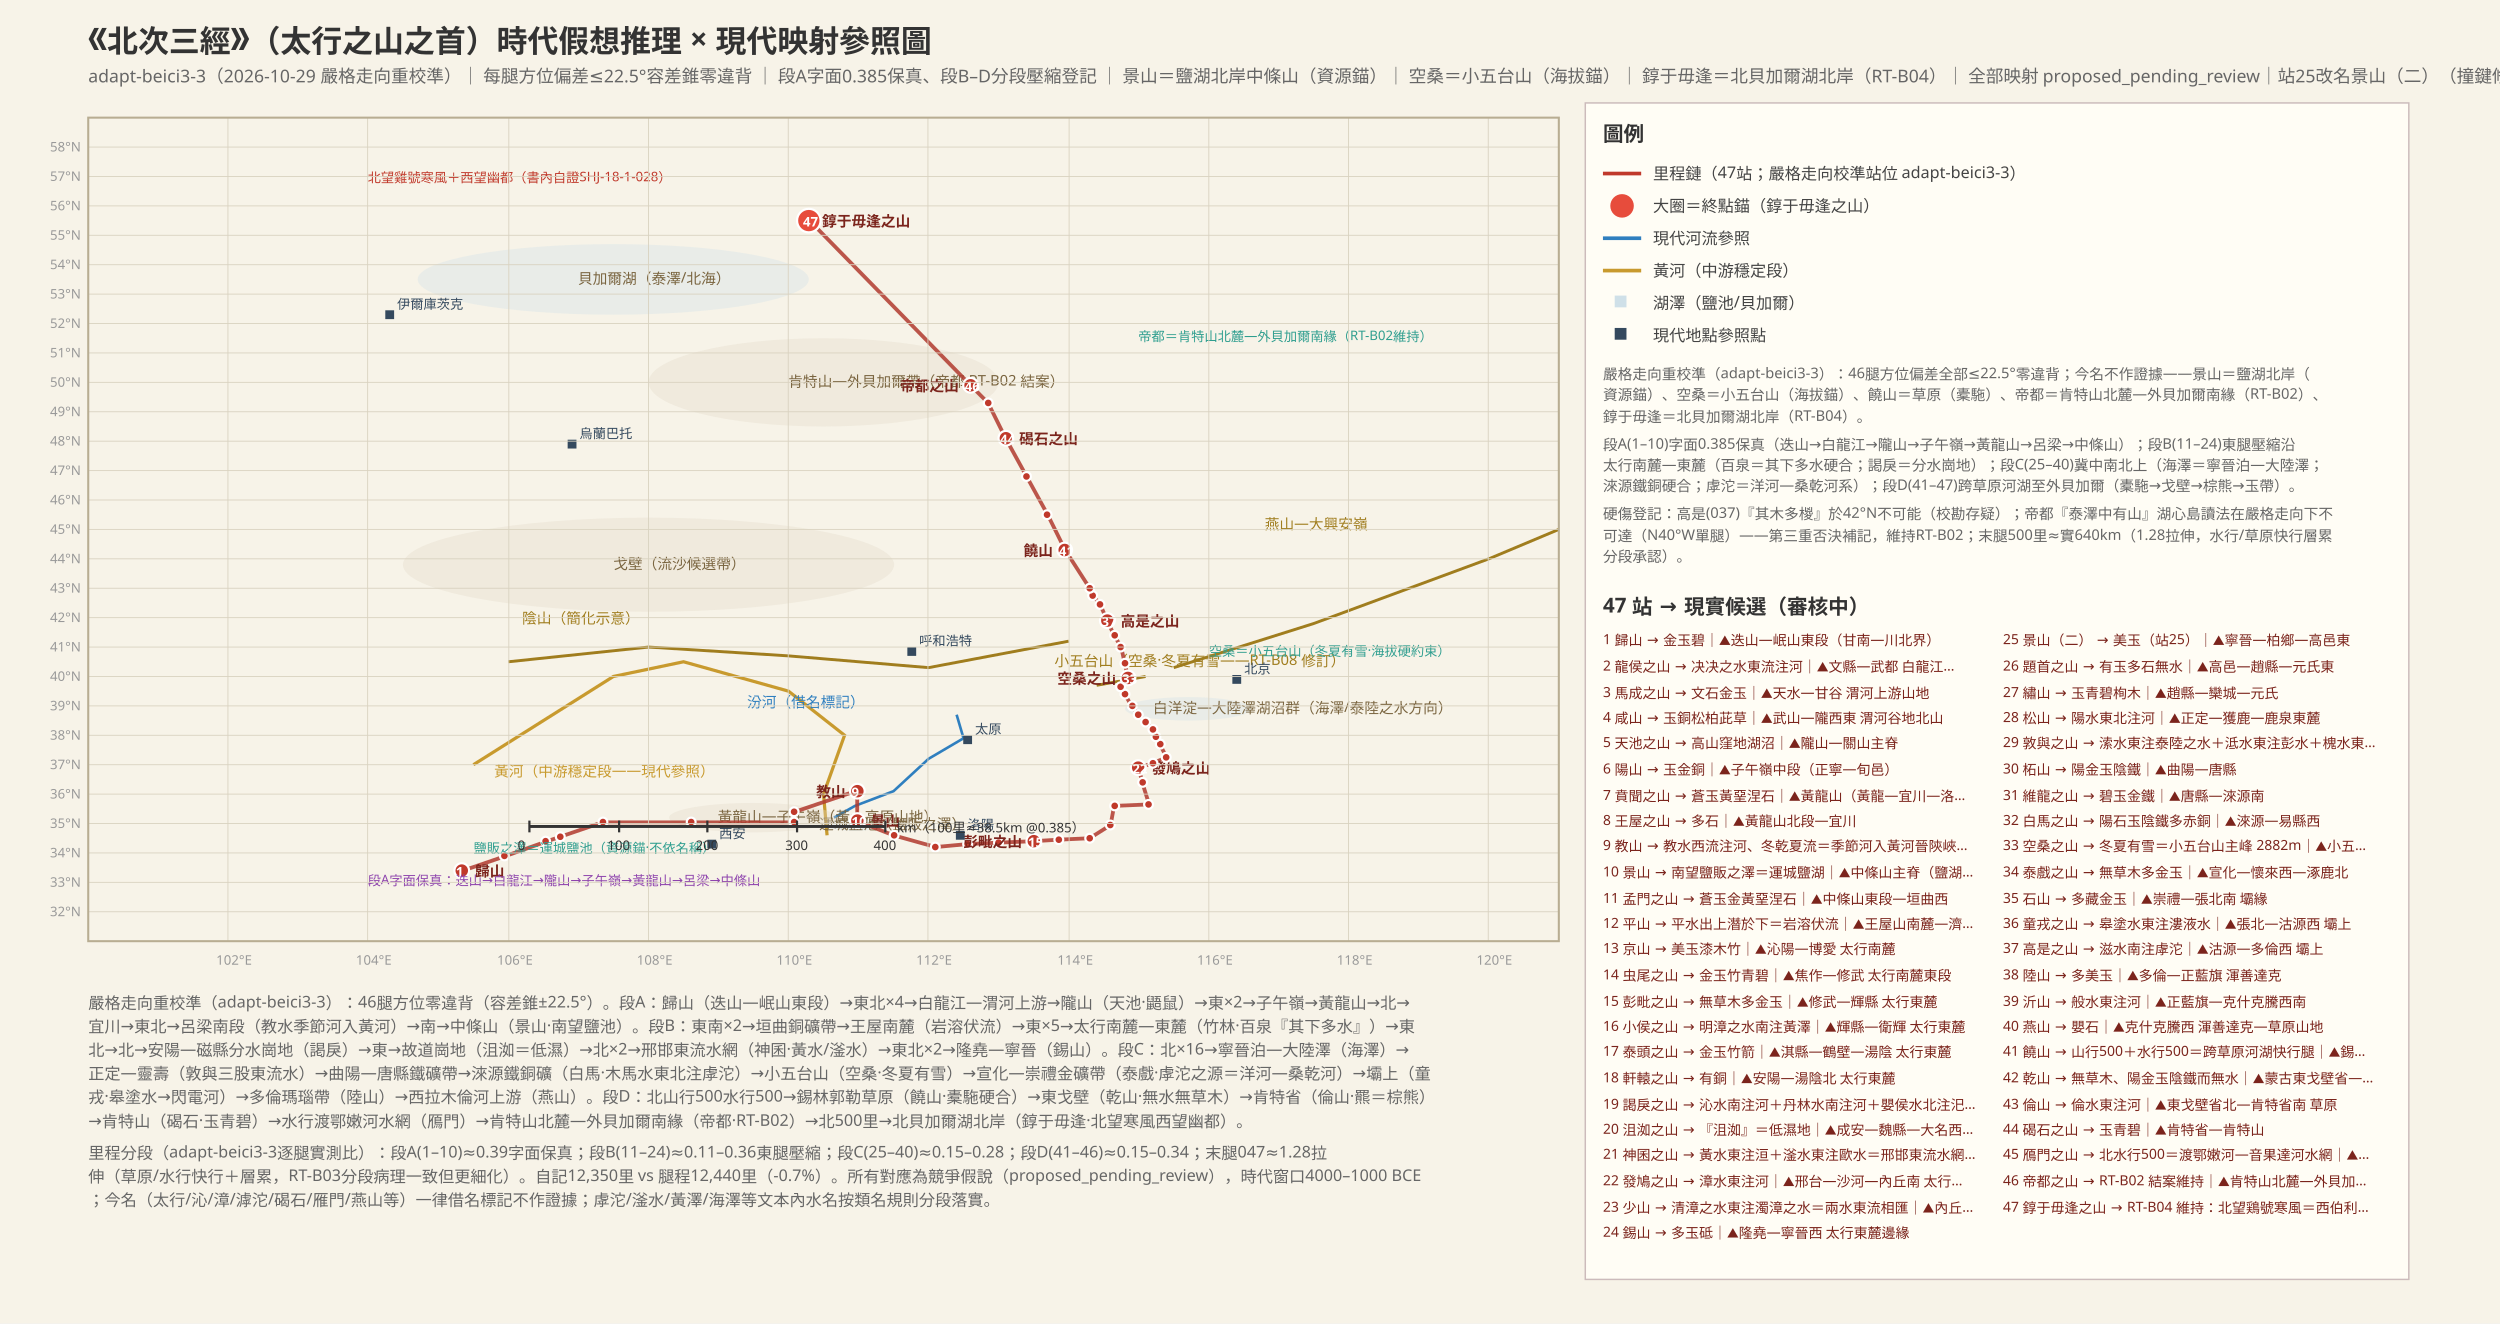
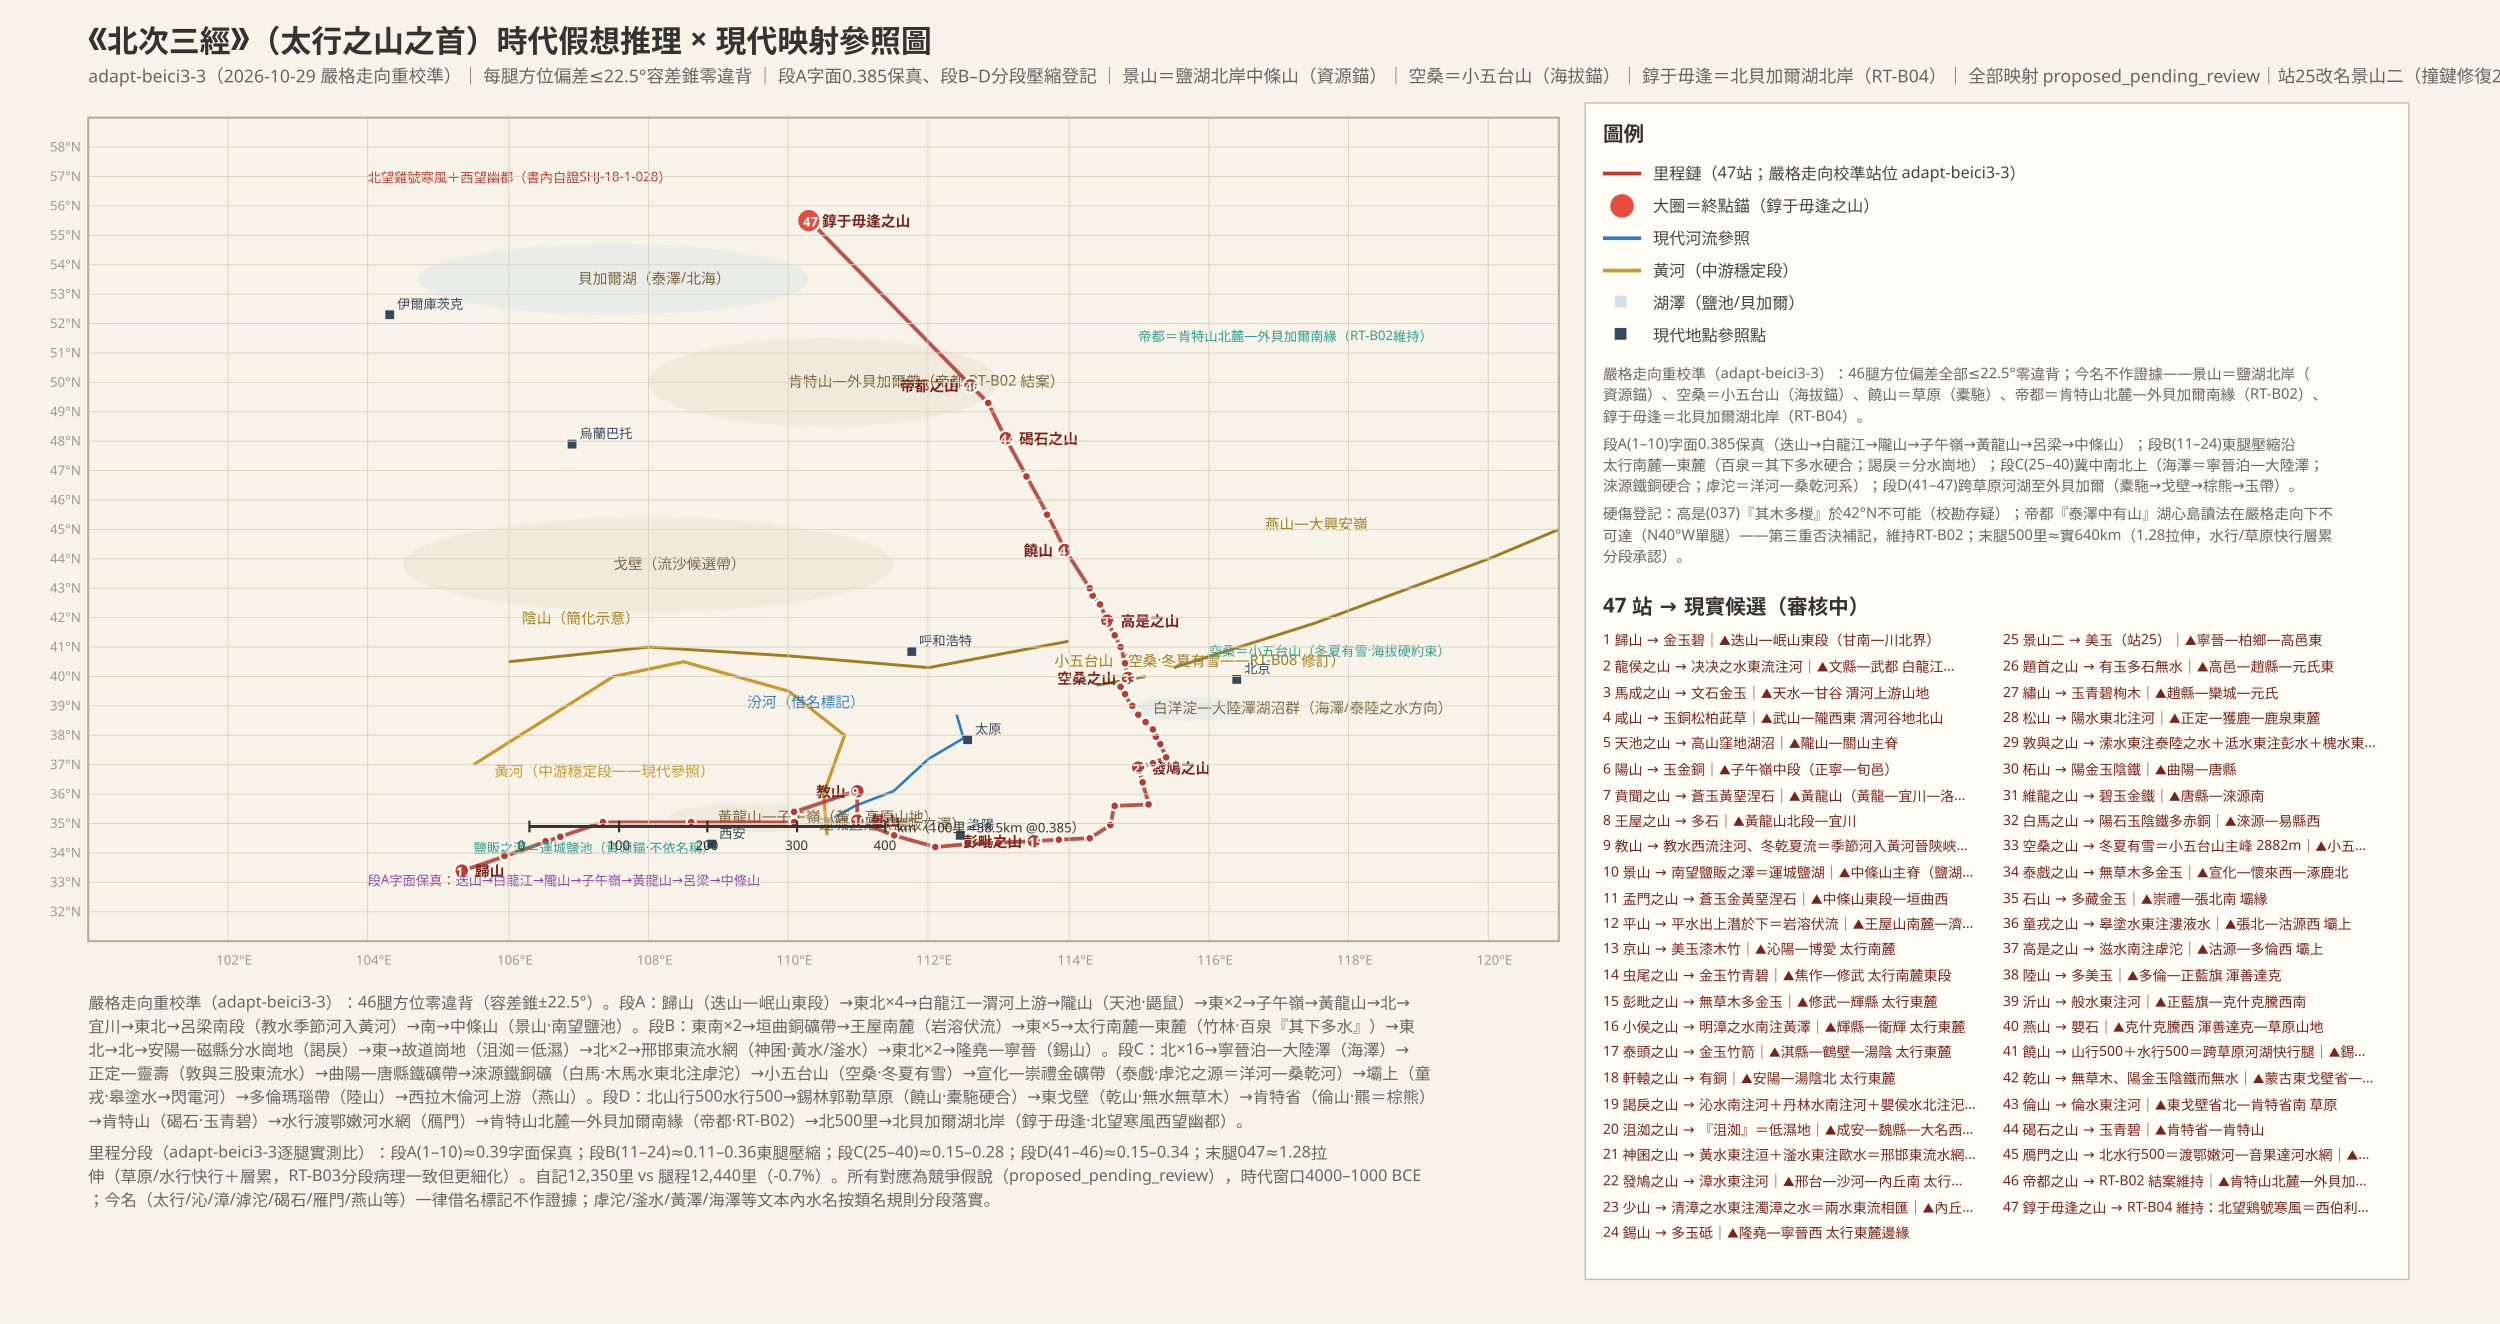
<svg xmlns="http://www.w3.org/2000/svg" width="1700" height="900" font-family="PingFang SC, Hiragino Sans GB, Microsoft YaHei, sans-serif">
  <rect width="1700" height="900" fill="#f7f3e8" />
  <defs>
    <marker id="arr" markerWidth="8" markerHeight="8" refX="7" refY="3" orient="auto">
      <path d="M0,0 L7,3 L0,6 Z" fill="#555" />
    </marker>
    <pattern id="sand" width="8" height="8" patternUnits="userSpaceOnUse">
      <rect width="8" height="8" fill="#efe3c0" />
      <circle cx="2" cy="2" r="0.8" fill="#d6b96a" />
      <circle cx="6" cy="6" r="0.8" fill="#d6b96a" />
    </pattern>
    <clipPath id="mapclip">
      <rect x="60" y="80" width="1000" height="560" />
    </clipPath>
  </defs>
  <text x="60" y="34" font-size="21" font-weight="bold" fill="#333">《北次三經》（太行之山之首）時代假想推理 × 現代映射參照圖</text>
-   <text x="60" y="56" font-size="12" fill="#666">adapt-beici3-3（2026-10-29 嚴格走向重校準）｜ 每腿方位偏差≤22.5°容差錐零違背 ｜ 段A字面0.385保真、段B–D分段壓縮登記 ｜ 景山＝鹽湖北岸中條山（資源錨）｜ 空桑＝小五台山（海拔錨）｜ 錞于毋逢＝北貝加爾湖北岸（RT-B04）｜ 全部映射 proposed_pending_review｜站25改名景山（二）（撞鍵修復2026-10-29）</text>
+   <text x="60" y="56" font-size="12" fill="#666">adapt-beici3-3（2026-10-29 嚴格走向重校準）｜ 每腿方位偏差≤22.5°容差錐零違背 ｜ 段A字面0.385保真、段B–D分段壓縮登記 ｜ 景山＝鹽湖北岸中條山（資源錨）｜ 空桑＝小五台山（海拔錨）｜ 錞于毋逢＝北貝加爾湖北岸（RT-B04）｜ 全部映射 proposed_pending_review｜站25改名景山二（撞鍵修復2026-10-29）</text>
  <g clip-path="url(#mapclip)">
    <polyline points="321.9,520.0 369.5,490.0 417.1,460.0 464.8,450.0 536.2,470.0 574.3,500.0 560.0,540.0 562.4,568.0" fill="none" stroke="#c89a2e" stroke-width="2.2" />
    <text x="336" y="528" font-size="10" fill="#c89a2e">黃河（中游穩定段——現代參照）</text>
    <polyline points="650.5,486.0 655.2,502.0 631.4,516.0 607.6,538.0 581.4,548.0 567.1,556.0" fill="none" stroke="#2f7fbf" stroke-width="1.8" />
    <text x="508" y="481" font-size="10" fill="#2f7fbf">汾河（借名標記）</text>
    <polyline points="345.7,450.0 441.0,440.0 536.2,446.0 631.4,454.0 726.7,436.0" fill="none" stroke="#a07d1e" stroke-width="2" />
    <text x="355" y="424" font-size="10" fill="#a07d1e">陰山（簡化示意）</text>
    <polyline points="745.7,466.0 779.0,460.0" fill="none" stroke="#a07d1e" stroke-width="2" />
    <text x="717" y="453" font-size="10" fill="#a07d1e">小五台山（空桑·冬夏有雪——RT-B08 修訂）</text>
    <polyline points="798.1,454.0 893.3,424.0 1012.4,380.0 1155.2,320.0 1298.1,270.0" fill="none" stroke="#a07d1e" stroke-width="2" />
    <text x="860" y="360" font-size="10" fill="#a07d1e">燕山—大興安嶺</text>
    <ellipse cx="417" cy="190" rx="133" ry="24" fill="#cfe0e8" opacity="0.35" />
    <text x="393" y="193" font-size="10" fill="#7a6540">貝加爾湖（泰澤/北海）</text>
    <ellipse cx="560" cy="260" rx="119" ry="30" fill="#e2d9c8" opacity="0.35" />
    <text x="536" y="263" font-size="10" fill="#7a6540">肯特山—外貝加爾帶（帝都·RT-B02 結案）</text>
    <ellipse cx="441" cy="384" rx="167" ry="32" fill="#e2d9c8" opacity="0.35" />
    <text x="417" y="387" font-size="10" fill="#7a6540">戈壁（流沙候選帶）</text>
    <ellipse cx="581" cy="561" rx="19" ry="4" fill="#cfe0e8" opacity="0.35" />
    <text x="557" y="564" font-size="10" fill="#7a6540">運城鹽池（鹽販之澤）</text>
    <ellipse cx="808" cy="482" rx="43" ry="8" fill="#cfe0e8" opacity="0.35" />
    <text x="784" y="485" font-size="10" fill="#7a6540">白洋淀—大陸澤湖沼群（海澤/泰陸之水方向）</text>
    <ellipse cx="512" cy="556" rx="57" ry="10" fill="#e2d9c8" opacity="0.35" />
    <text x="488" y="559" font-size="10" fill="#7a6540">黃龍山—子午嶺（黃土高原山地）</text>
    <polyline points="314.3,592.2 342.9,582.4 371.0,572.4 381.0,569.0 409.5,559.2 470.0,559.2 540.0,559.2 540.0,552.2 582.9,537.6 582.9,558.4 607.6,568.0 636.2,576.0 657.6,574.0 679.0,573.0 702.9,572.0 719.5,571.0 741.0,570.0 755.2,561.0 757.6,548.0 781.4,547.0 776.7,532.0 774.3,522.0 783.8,519.0 793.3,515.0 788.6,506.0 786.2,501.0 783.8,496.0 779.0,491.0 774.3,486.0 769.5,480.0 764.8,472.0 762.4,467.0 767.1,461.0 764.8,451.0 762.4,440.0 757.6,432.0 752.9,422.0 748.1,411.0 743.3,405.0 741.0,400.0 724.3,374.0 712.4,350.0 698.1,324.0 683.8,298.0 671.9,274.0 660.0,262.0 550.5,150.0" fill="none" stroke="#b03a2e" stroke-width="2.6" opacity="0.85" />
    <circle cx="314" cy="592" r="5" fill="#c0392b" stroke="#fff" stroke-width="1.5" />
    <text x="310" y="596" font-size="9" fill="#fff" font-weight="bold">1</text>
    <text x="323" y="596" font-size="10" fill="#7b241c" font-weight="bold">歸山</text>
    <circle cx="343" cy="582" r="3" fill="#c0392b" stroke="#fff" stroke-width="1.5" />
    <circle cx="371" cy="572" r="3" fill="#c0392b" stroke="#fff" stroke-width="1.5" />
    <circle cx="381" cy="569" r="3" fill="#c0392b" stroke="#fff" stroke-width="1.5" />
    <circle cx="410" cy="559" r="3" fill="#c0392b" stroke="#fff" stroke-width="1.5" />
    <circle cx="470" cy="559" r="3" fill="#c0392b" stroke="#fff" stroke-width="1.5" />
    <circle cx="540" cy="559" r="3" fill="#c0392b" stroke="#fff" stroke-width="1.5" />
    <circle cx="540" cy="552" r="3" fill="#c0392b" stroke="#fff" stroke-width="1.5" />
    <circle cx="583" cy="538" r="5" fill="#c0392b" stroke="#fff" stroke-width="1.5" />
    <text x="579" y="542" font-size="9" fill="#fff" font-weight="bold">9</text>
    <text x="555" y="542" font-size="10" fill="#7b241c" font-weight="bold">教山</text>
    <circle cx="583" cy="558" r="5" fill="#c0392b" stroke="#fff" stroke-width="1.5" />
    <text x="579" y="562" font-size="9" fill="#fff" font-weight="bold">10</text>
    <text x="592" y="562" font-size="10" fill="#7b241c" font-weight="bold">景山</text>
    <circle cx="608" cy="568" r="3" fill="#c0392b" stroke="#fff" stroke-width="1.5" />
    <circle cx="636" cy="576" r="3" fill="#c0392b" stroke="#fff" stroke-width="1.5" />
    <circle cx="658" cy="574" r="3" fill="#c0392b" stroke="#fff" stroke-width="1.5" />
    <circle cx="679" cy="573" r="3" fill="#c0392b" stroke="#fff" stroke-width="1.5" />
    <circle cx="703" cy="572" r="5" fill="#c0392b" stroke="#fff" stroke-width="1.5" />
    <text x="699" y="576" font-size="9" fill="#fff" font-weight="bold">15</text>
    <text x="655" y="576" font-size="10" fill="#7b241c" font-weight="bold">彭毗之山</text>
    <circle cx="720" cy="571" r="3" fill="#c0392b" stroke="#fff" stroke-width="1.5" />
    <circle cx="741" cy="570" r="3" fill="#c0392b" stroke="#fff" stroke-width="1.5" />
    <circle cx="755" cy="561" r="3" fill="#c0392b" stroke="#fff" stroke-width="1.5" />
    <circle cx="758" cy="548" r="3" fill="#c0392b" stroke="#fff" stroke-width="1.5" />
    <circle cx="781" cy="547" r="3" fill="#c0392b" stroke="#fff" stroke-width="1.5" />
    <circle cx="777" cy="532" r="3" fill="#c0392b" stroke="#fff" stroke-width="1.5" />
    <circle cx="774" cy="522" r="5" fill="#c0392b" stroke="#fff" stroke-width="1.5" />
    <text x="770" y="526" font-size="9" fill="#fff" font-weight="bold">22</text>
    <text x="783" y="526" font-size="10" fill="#7b241c" font-weight="bold">發鳩之山</text>
    <circle cx="784" cy="519" r="3" fill="#c0392b" stroke="#fff" stroke-width="1.5" />
    <circle cx="793" cy="515" r="3" fill="#c0392b" stroke="#fff" stroke-width="1.5" />
    <circle cx="789" cy="506" r="3" fill="#c0392b" stroke="#fff" stroke-width="1.5" />
    <circle cx="786" cy="501" r="3" fill="#c0392b" stroke="#fff" stroke-width="1.5" />
    <circle cx="784" cy="496" r="3" fill="#c0392b" stroke="#fff" stroke-width="1.5" />
    <circle cx="779" cy="491" r="3" fill="#c0392b" stroke="#fff" stroke-width="1.5" />
    <circle cx="774" cy="486" r="3" fill="#c0392b" stroke="#fff" stroke-width="1.5" />
    <circle cx="770" cy="480" r="3" fill="#c0392b" stroke="#fff" stroke-width="1.5" />
    <circle cx="765" cy="472" r="3" fill="#c0392b" stroke="#fff" stroke-width="1.5" />
    <circle cx="762" cy="467" r="3" fill="#c0392b" stroke="#fff" stroke-width="1.5" />
    <circle cx="767" cy="461" r="5" fill="#c0392b" stroke="#fff" stroke-width="1.5" />
    <text x="763" y="465" font-size="9" fill="#fff" font-weight="bold">33</text>
    <text x="719" y="465" font-size="10" fill="#7b241c" font-weight="bold">空桑之山</text>
    <circle cx="765" cy="451" r="3" fill="#c0392b" stroke="#fff" stroke-width="1.5" />
    <circle cx="762" cy="440" r="3" fill="#c0392b" stroke="#fff" stroke-width="1.5" />
    <circle cx="758" cy="432" r="3" fill="#c0392b" stroke="#fff" stroke-width="1.5" />
    <circle cx="753" cy="422" r="5" fill="#c0392b" stroke="#fff" stroke-width="1.5" />
    <text x="749" y="426" font-size="9" fill="#fff" font-weight="bold">37</text>
    <text x="762" y="426" font-size="10" fill="#7b241c" font-weight="bold">高是之山</text>
    <circle cx="748" cy="411" r="3" fill="#c0392b" stroke="#fff" stroke-width="1.5" />
    <circle cx="743" cy="405" r="3" fill="#c0392b" stroke="#fff" stroke-width="1.5" />
    <circle cx="741" cy="400" r="3" fill="#c0392b" stroke="#fff" stroke-width="1.5" />
    <circle cx="724" cy="374" r="5" fill="#c0392b" stroke="#fff" stroke-width="1.5" />
    <text x="720" y="378" font-size="9" fill="#fff" font-weight="bold">41</text>
    <text x="696" y="378" font-size="10" fill="#7b241c" font-weight="bold">饒山</text>
    <circle cx="712" cy="350" r="3" fill="#c0392b" stroke="#fff" stroke-width="1.5" />
    <circle cx="698" cy="324" r="3" fill="#c0392b" stroke="#fff" stroke-width="1.5" />
    <circle cx="684" cy="298" r="5" fill="#c0392b" stroke="#fff" stroke-width="1.5" />
    <text x="680" y="302" font-size="9" fill="#fff" font-weight="bold">44</text>
    <text x="693" y="302" font-size="10" fill="#7b241c" font-weight="bold">碣石之山</text>
    <circle cx="672" cy="274" r="3" fill="#c0392b" stroke="#fff" stroke-width="1.5" />
    <circle cx="660" cy="262" r="5" fill="#c0392b" stroke="#fff" stroke-width="1.5" />
    <text x="656" y="266" font-size="9" fill="#fff" font-weight="bold">46</text>
    <text x="612" y="266" font-size="10" fill="#7b241c" font-weight="bold">帝都之山</text>
    <circle cx="550" cy="150" r="8" fill="#e74c3c" stroke="#fff" stroke-width="1.5" />
    <text x="546" y="154" font-size="9" fill="#fff" font-weight="bold">47</text>
    <text x="559" y="154" font-size="10" fill="#7b241c" font-weight="bold">錞于毋逢之山</text>
    <text x="250" y="602" font-size="9" fill="#8e44ad">段A字面保真：迭山→白龍江→隴山→子午嶺→黃龍山→呂梁→中條山</text>
    <text x="322" y="580" font-size="9" fill="#2f9e8f">鹽販之澤＝運城鹽池（資源錨·不依名稱）</text>
    <text x="822" y="446" font-size="9" fill="#2f9e8f">空桑＝小五台山（冬夏有雪·海拔硬約束）</text>
    <text x="774" y="232" font-size="9" fill="#2f9e8f">帝都＝肯特山北麓—外貝加爾南緣（RT-B02維持）</text>
    <text x="250" y="124" font-size="9" fill="#c0392b">北望雞號寒風＋西望幽都（書內自證SHJ-18-1-028）</text>
    <rect x="481" y="571" width="6" height="6" fill="#34495e" />
    <text x="489" y="570" font-size="9" fill="#34495e">西安</text>
    <rect x="650" y="565" width="6" height="6" fill="#34495e" />
    <text x="658" y="564" font-size="9" fill="#34495e">洛陽</text>
    <rect x="655" y="500" width="6" height="6" fill="#34495e" />
    <text x="663" y="499" font-size="9" fill="#34495e">太原</text>
    <rect x="838" y="459" width="6" height="6" fill="#34495e" />
    <text x="846" y="458" font-size="9" fill="#34495e">北京</text>
    <rect x="617" y="440" width="6" height="6" fill="#34495e" />
    <text x="625" y="439" font-size="9" fill="#34495e">呼和浩特</text>
    <rect x="386" y="299" width="6" height="6" fill="#34495e" />
    <text x="394" y="298" font-size="9" fill="#34495e">烏蘭巴托</text>
    <rect x="262" y="211" width="6" height="6" fill="#34495e" />
    <text x="270" y="210" font-size="9" fill="#34495e">伊爾庫茨克</text>
  </g>
  <line x1="155" y1="640" x2="155" y2="80" stroke="#d9d2c0" stroke-width="0.6" />
  <text x="147" y="656" font-size="9" fill="#999">102°E</text>
  <line x1="250" y1="640" x2="250" y2="80" stroke="#d9d2c0" stroke-width="0.6" />
  <text x="242" y="656" font-size="9" fill="#999">104°E</text>
  <line x1="346" y1="640" x2="346" y2="80" stroke="#d9d2c0" stroke-width="0.6" />
  <text x="338" y="656" font-size="9" fill="#999">106°E</text>
  <line x1="441" y1="640" x2="441" y2="80" stroke="#d9d2c0" stroke-width="0.6" />
  <text x="433" y="656" font-size="9" fill="#999">108°E</text>
  <line x1="536" y1="640" x2="536" y2="80" stroke="#d9d2c0" stroke-width="0.6" />
  <text x="528" y="656" font-size="9" fill="#999">110°E</text>
  <line x1="631" y1="640" x2="631" y2="80" stroke="#d9d2c0" stroke-width="0.6" />
  <text x="623" y="656" font-size="9" fill="#999">112°E</text>
  <line x1="727" y1="640" x2="727" y2="80" stroke="#d9d2c0" stroke-width="0.6" />
  <text x="719" y="656" font-size="9" fill="#999">114°E</text>
  <line x1="822" y1="640" x2="822" y2="80" stroke="#d9d2c0" stroke-width="0.6" />
  <text x="814" y="656" font-size="9" fill="#999">116°E</text>
  <line x1="917" y1="640" x2="917" y2="80" stroke="#d9d2c0" stroke-width="0.6" />
  <text x="909" y="656" font-size="9" fill="#999">118°E</text>
  <line x1="1012" y1="640" x2="1012" y2="80" stroke="#d9d2c0" stroke-width="0.6" />
  <text x="1004" y="656" font-size="9" fill="#999">120°E</text>
  <line x1="60" y1="620" x2="1060" y2="620" stroke="#d9d2c0" stroke-width="0.6" />
  <text x="34" y="623" font-size="9" fill="#999">32°N</text>
  <line x1="60" y1="600" x2="1060" y2="600" stroke="#d9d2c0" stroke-width="0.6" />
  <text x="34" y="603" font-size="9" fill="#999">33°N</text>
  <line x1="60" y1="580" x2="1060" y2="580" stroke="#d9d2c0" stroke-width="0.6" />
  <text x="34" y="583" font-size="9" fill="#999">34°N</text>
  <line x1="60" y1="560" x2="1060" y2="560" stroke="#d9d2c0" stroke-width="0.6" />
  <text x="34" y="563" font-size="9" fill="#999">35°N</text>
  <line x1="60" y1="540" x2="1060" y2="540" stroke="#d9d2c0" stroke-width="0.6" />
  <text x="34" y="543" font-size="9" fill="#999">36°N</text>
  <line x1="60" y1="520" x2="1060" y2="520" stroke="#d9d2c0" stroke-width="0.6" />
  <text x="34" y="523" font-size="9" fill="#999">37°N</text>
  <line x1="60" y1="500" x2="1060" y2="500" stroke="#d9d2c0" stroke-width="0.6" />
  <text x="34" y="503" font-size="9" fill="#999">38°N</text>
  <line x1="60" y1="480" x2="1060" y2="480" stroke="#d9d2c0" stroke-width="0.6" />
  <text x="34" y="483" font-size="9" fill="#999">39°N</text>
  <line x1="60" y1="460" x2="1060" y2="460" stroke="#d9d2c0" stroke-width="0.6" />
  <text x="34" y="463" font-size="9" fill="#999">40°N</text>
  <line x1="60" y1="440" x2="1060" y2="440" stroke="#d9d2c0" stroke-width="0.6" />
  <text x="34" y="443" font-size="9" fill="#999">41°N</text>
  <line x1="60" y1="420" x2="1060" y2="420" stroke="#d9d2c0" stroke-width="0.6" />
  <text x="34" y="423" font-size="9" fill="#999">42°N</text>
  <line x1="60" y1="400" x2="1060" y2="400" stroke="#d9d2c0" stroke-width="0.6" />
  <text x="34" y="403" font-size="9" fill="#999">43°N</text>
  <line x1="60" y1="380" x2="1060" y2="380" stroke="#d9d2c0" stroke-width="0.6" />
  <text x="34" y="383" font-size="9" fill="#999">44°N</text>
  <line x1="60" y1="360" x2="1060" y2="360" stroke="#d9d2c0" stroke-width="0.6" />
  <text x="34" y="363" font-size="9" fill="#999">45°N</text>
  <line x1="60" y1="340" x2="1060" y2="340" stroke="#d9d2c0" stroke-width="0.6" />
  <text x="34" y="343" font-size="9" fill="#999">46°N</text>
  <line x1="60" y1="320" x2="1060" y2="320" stroke="#d9d2c0" stroke-width="0.6" />
  <text x="34" y="323" font-size="9" fill="#999">47°N</text>
  <line x1="60" y1="300" x2="1060" y2="300" stroke="#d9d2c0" stroke-width="0.6" />
  <text x="34" y="303" font-size="9" fill="#999">48°N</text>
  <line x1="60" y1="280" x2="1060" y2="280" stroke="#d9d2c0" stroke-width="0.6" />
  <text x="34" y="283" font-size="9" fill="#999">49°N</text>
  <line x1="60" y1="260" x2="1060" y2="260" stroke="#d9d2c0" stroke-width="0.6" />
  <text x="34" y="263" font-size="9" fill="#999">50°N</text>
  <line x1="60" y1="240" x2="1060" y2="240" stroke="#d9d2c0" stroke-width="0.6" />
  <text x="34" y="243" font-size="9" fill="#999">51°N</text>
  <line x1="60" y1="220" x2="1060" y2="220" stroke="#d9d2c0" stroke-width="0.6" />
  <text x="34" y="223" font-size="9" fill="#999">52°N</text>
  <line x1="60" y1="200" x2="1060" y2="200" stroke="#d9d2c0" stroke-width="0.6" />
  <text x="34" y="203" font-size="9" fill="#999">53°N</text>
  <line x1="60" y1="180" x2="1060" y2="180" stroke="#d9d2c0" stroke-width="0.6" />
  <text x="34" y="183" font-size="9" fill="#999">54°N</text>
  <line x1="60" y1="160" x2="1060" y2="160" stroke="#d9d2c0" stroke-width="0.6" />
  <text x="34" y="163" font-size="9" fill="#999">55°N</text>
  <line x1="60" y1="140" x2="1060" y2="140" stroke="#d9d2c0" stroke-width="0.6" />
  <text x="34" y="143" font-size="9" fill="#999">56°N</text>
  <line x1="60" y1="120" x2="1060" y2="120" stroke="#d9d2c0" stroke-width="0.6" />
  <text x="34" y="123" font-size="9" fill="#999">57°N</text>
  <line x1="60" y1="100" x2="1060" y2="100" stroke="#d9d2c0" stroke-width="0.6" />
  <text x="34" y="103" font-size="9" fill="#999">58°N</text>
  <rect x="60" y="80" width="1000" height="560" fill="none" stroke="#b8ad92" stroke-width="1.4" />
  <line x1="360" y1="562" x2="602" y2="562" stroke="#333" stroke-width="2" />
  <line x1="360" y1="558" x2="360" y2="566" stroke="#333" stroke-width="1.5" />
  <text x="352" y="578" font-size="9" fill="#333">0</text>
  <line x1="421" y1="558" x2="421" y2="566" stroke="#333" stroke-width="1.5" />
  <text x="413" y="578" font-size="9" fill="#333">100</text>
  <line x1="481" y1="558" x2="481" y2="566" stroke="#333" stroke-width="1.5" />
  <text x="473" y="578" font-size="9" fill="#333">200</text>
  <line x1="542" y1="558" x2="542" y2="566" stroke="#333" stroke-width="1.5" />
  <text x="534" y="578" font-size="9" fill="#333">300</text>
  <line x1="602" y1="558" x2="602" y2="566" stroke="#333" stroke-width="1.5" />
  <text x="594" y="578" font-size="9" fill="#333">400</text>
  <text x="610" y="566" font-size="9" fill="#333">km（100里≈38.5km @0.385）</text>
  <rect x="1078" y="70" width="560" height="800" fill="#fffdf5" stroke="#cbb" />
  <text x="1090" y="96" font-size="14" font-weight="bold" fill="#333">圖例</text>
  <line x1="1090" y1="118" x2="1116" y2="118" stroke="#c0392b" stroke-width="2.5" />
  <text x="1124" y="122" font-size="11" fill="#444">里程鏈（47站；嚴格走向校準站位 adapt-beici3-3）</text>
  <circle cx="1103" cy="140" r="8" fill="#e74c3c" />
  <text x="1124" y="144" font-size="11" fill="#444">大圈＝終點錨（錞于毋逢之山）</text>
  <line x1="1090" y1="162" x2="1116" y2="162" stroke="#2f7fbf" stroke-width="2.5" />
  <text x="1124" y="166" font-size="11" fill="#444">現代河流參照</text>
  <line x1="1090" y1="184" x2="1116" y2="184" stroke="#c89a2e" stroke-width="2.5" />
  <text x="1124" y="188" font-size="11" fill="#444">黃河（中游穩定段）</text>
  <rect x="1098" y="201" width="8" height="8" fill="#cfe0e8" />
  <text x="1124" y="210" font-size="11" fill="#444">湖澤（鹽池/貝加爾）</text>
  <rect x="1098" y="223" width="8" height="8" fill="#34495e" />
  <text x="1124" y="232" font-size="11" fill="#444">現代地點參照點</text>
  <text x="1090" y="258" font-size="10" fill="#666">嚴格走向重校準（adapt-beici3-3）：46腿方位偏差全部≤22.5°零違背；今名不作證據——景山＝鹽湖北岸（</text>
  <text x="1090" y="272" font-size="10" fill="#666">資源錨）、空桑＝小五台山（海拔錨）、饒山＝草原（橐駞）、帝都＝肯特山北麓—外貝加爾南緣（RT-B02）、</text>
  <text x="1090" y="287" font-size="10" fill="#666">錞于毋逢＝北貝加爾湖北岸（RT-B04）。</text>
  <text x="1090" y="306" font-size="10" fill="#666">段A(1–10)字面0.385保真（迭山→白龍江→隴山→子午嶺→黃龍山→呂梁→中條山）；段B(11–24)東腿壓縮沿</text>
  <text x="1090" y="320" font-size="10" fill="#666">太行南麓—東麓（百泉＝其下多水硬合；謁戾＝分水崗地）；段C(25–40)冀中南北上（海澤＝寧晉泊—大陸澤；</text>
  <text x="1090" y="334" font-size="10" fill="#666">淶源鐵銅硬合；虖沱＝洋河—桑乾河系）；段D(41–47)跨草原河湖至外貝加爾（橐駞→戈壁→棕熊→玉帶）。</text>
  <text x="1090" y="353" font-size="10" fill="#666">硬傷登記：高是(037)『其木多椶』於42°N不可能（校勘存疑）；帝都『泰澤中有山』湖心島讀法在嚴格走向下不</text>
  <text x="1090" y="368" font-size="10" fill="#666">可達（N40°W單腿）——第三重否決補記，維持RT-B02；末腿500里≈實640km（1.28拉伸，水行/草原快行層累</text>
  <text x="1090" y="382" font-size="10" fill="#666">分段承認）。</text>
  <text x="1090" y="416.5" font-size="14" font-weight="bold" fill="#333">47 站 → 現實候選（審核中）</text>
  <text x="1090" y="438" font-size="9.5" fill="#7b241c"> 1 歸山 → 金玉碧｜⛰迭山—岷山東段（甘南—川北界）</text>
  <text x="1090" y="456" font-size="9.5" fill="#7b241c"> 2 龍侯之山 → 决决之水東流注河｜⛰文縣—武都 白龍江…</text>
  <text x="1090" y="474" font-size="9.5" fill="#7b241c"> 3 馬成之山 → 文石金玉｜⛰天水—甘谷 渭河上游山地</text>
  <text x="1090" y="491" font-size="9.5" fill="#7b241c"> 4 咸山 → 玉銅松柏茈草｜⛰武山—隴西東 渭河谷地北山</text>
  <text x="1090" y="508" font-size="9.5" fill="#7b241c"> 5 天池之山 → 高山窪地湖沼｜⛰隴山—關山主脊</text>
  <text x="1090" y="526" font-size="9.5" fill="#7b241c"> 6 陽山 → 玉金銅｜⛰子午嶺中段（正寧—旬邑）</text>
  <text x="1090" y="544" font-size="9.5" fill="#7b241c"> 7 賁聞之山 → 蒼玉黃堊涅石｜⛰黃龍山（黃龍—宜川—洛…</text>
  <text x="1090" y="561" font-size="9.5" fill="#7b241c"> 8 王屋之山 → 多石｜⛰黃龍山北段—宜川</text>
  <text x="1090" y="578" font-size="9.5" fill="#7b241c"> 9 教山 → 教水西流注河、冬乾夏流＝季節河入黃河晉陝峽…</text>
  <text x="1090" y="596" font-size="9.5" fill="#7b241c">10 景山 → 南望鹽販之澤＝運城鹽湖｜⛰中條山主脊（鹽湖…</text>
  <text x="1090" y="614" font-size="9.5" fill="#7b241c">11 孟門之山 → 蒼玉金黃堊涅石｜⛰中條山東段—垣曲西</text>
  <text x="1090" y="631" font-size="9.5" fill="#7b241c">12 平山 → 平水出上潛於下＝岩溶伏流｜⛰王屋山南麓—濟…</text>
  <text x="1090" y="648" font-size="9.5" fill="#7b241c">13 京山 → 美玉漆木竹｜⛰沁陽—博愛 太行南麓</text>
  <text x="1090" y="666" font-size="9.5" fill="#7b241c">14 虫尾之山 → 金玉竹青碧｜⛰焦作—修武 太行南麓東段</text>
  <text x="1090" y="684" font-size="9.5" fill="#7b241c">15 彭毗之山 → 無草木多金玉｜⛰修武—輝縣 太行東麓</text>
  <text x="1090" y="701" font-size="9.5" fill="#7b241c">16 小侯之山 → 明漳之水南注黃澤｜⛰輝縣—衛輝 太行東麓</text>
  <text x="1090" y="718" font-size="9.5" fill="#7b241c">17 泰頭之山 → 金玉竹箭｜⛰淇縣—鶴壁—湯陰 太行東麓</text>
  <text x="1090" y="736" font-size="9.5" fill="#7b241c">18 軒轅之山 → 有銅｜⛰安陽—湯陰北 太行東麓</text>
  <text x="1090" y="754" font-size="9.5" fill="#7b241c">19 謁戾之山 → 沁水南注河＋丹林水南注河＋嬰侯水北注汜…</text>
  <text x="1090" y="771" font-size="9.5" fill="#7b241c">20 沮洳之山 → 『沮洳』＝低濕地｜⛰成安—魏縣—大名西…</text>
  <text x="1090" y="788" font-size="9.5" fill="#7b241c">21 神囷之山 → 黃水東注洹＋滏水東注歐水＝邢邯東流水網…</text>
  <text x="1090" y="806" font-size="9.5" fill="#7b241c">22 發鳩之山 → 漳水東注河｜⛰邢台—沙河—內丘南 太行…</text>
  <text x="1090" y="824" font-size="9.5" fill="#7b241c">23 少山 → 清漳之水東注濁漳之水＝兩水東流相匯｜⛰內丘…</text>
  <text x="1090" y="841" font-size="9.5" fill="#7b241c">24 錫山 → 多玉砥｜⛰隆堯—寧晉西 太行東麓邊緣</text>
-   <text x="1362" y="438" font-size="9.5" fill="#7b241c">25 景山（二） → 美玉（站25）｜⛰寧晉—柏鄉—高邑東</text>
+   <text x="1362" y="438" font-size="9.5" fill="#7b241c">25 景山二 → 美玉（站25）｜⛰寧晉—柏鄉—高邑東</text>
  <text x="1362" y="456" font-size="9.5" fill="#7b241c">26 題首之山 → 有玉多石無水｜⛰高邑—趙縣—元氏東</text>
  <text x="1362" y="474" font-size="9.5" fill="#7b241c">27 繡山 → 玉青碧栒木｜⛰趙縣—欒城—元氏</text>
  <text x="1362" y="491" font-size="9.5" fill="#7b241c">28 松山 → 陽水東北注河｜⛰正定—獲鹿—鹿泉東麓</text>
  <text x="1362" y="508" font-size="9.5" fill="#7b241c">29 敦與之山 → 溹水東注泰陸之水＋泜水東注彭水＋槐水東…</text>
  <text x="1362" y="526" font-size="9.5" fill="#7b241c">30 柘山 → 陽金玉陰鐵｜⛰曲陽—唐縣</text>
  <text x="1362" y="544" font-size="9.5" fill="#7b241c">31 維龍之山 → 碧玉金鐵｜⛰唐縣—淶源南</text>
  <text x="1362" y="561" font-size="9.5" fill="#7b241c">32 白馬之山 → 陽石玉陰鐵多赤銅｜⛰淶源—易縣西</text>
  <text x="1362" y="578" font-size="9.5" fill="#7b241c">33 空桑之山 → 冬夏有雪＝小五台山主峰 2882m｜⛰小五…</text>
  <text x="1362" y="596" font-size="9.5" fill="#7b241c">34 泰戲之山 → 無草木多金玉｜⛰宣化—懷來西—涿鹿北</text>
  <text x="1362" y="614" font-size="9.5" fill="#7b241c">35 石山 → 多藏金玉｜⛰崇禮—張北南 壩緣</text>
  <text x="1362" y="631" font-size="9.5" fill="#7b241c">36 童戎之山 → 皋塗水東注漊液水｜⛰張北—沽源西 壩上</text>
  <text x="1362" y="648" font-size="9.5" fill="#7b241c">37 高是之山 → 滋水南注虖沱｜⛰沽源—多倫西 壩上</text>
  <text x="1362" y="666" font-size="9.5" fill="#7b241c">38 陸山 → 多美玉｜⛰多倫—正藍旗 渾善達克</text>
  <text x="1362" y="684" font-size="9.5" fill="#7b241c">39 沂山 → 般水東注河｜⛰正藍旗—克什克騰西南</text>
  <text x="1362" y="701" font-size="9.5" fill="#7b241c">40 燕山 → 嬰石｜⛰克什克騰西 渾善達克—草原山地</text>
  <text x="1362" y="718" font-size="9.5" fill="#7b241c">41 饒山 → 山行500＋水行500＝跨草原河湖快行腿｜⛰錫…</text>
  <text x="1362" y="736" font-size="9.5" fill="#7b241c">42 乾山 → 無草木、陽金玉陰鐵而無水｜⛰蒙古東戈壁省—…</text>
  <text x="1362" y="754" font-size="9.5" fill="#7b241c">43 倫山 → 倫水東注河｜⛰東戈壁省北—肯特省南 草原</text>
  <text x="1362" y="771" font-size="9.5" fill="#7b241c">44 碣石之山 → 玉青碧｜⛰肯特省—肯特山</text>
  <text x="1362" y="788" font-size="9.5" fill="#7b241c">45 鴈門之山 → 北水行500＝渡鄂嫩河—音果達河水網｜⛰…</text>
  <text x="1362" y="806" font-size="9.5" fill="#7b241c">46 帝都之山 → RT-B02 結案維持｜⛰肯特山北麓—外貝加…</text>
  <text x="1362" y="824" font-size="9.5" fill="#7b241c">47 錞于毋逢之山 → RT-B04 維持：北望鶏號寒風＝西伯利…</text>
  <text x="60" y="686" font-size="11" fill="#666">嚴格走向重校準（adapt-beici3-3）：46腿方位零違背（容差錐±22.5°）。段A：歸山（迭山—岷山東段）→東北×4→白龍江—渭河上游→隴山（天池·鼯鼠）→東×2→子午嶺→黃龍山→北→</text>
  <text x="60" y="702" font-size="11" fill="#666">宜川→東北→呂梁南段（教水季節河入黃河）→南→中條山（景山·南望鹽池）。段B：東南×2→垣曲銅礦帶→王屋南麓（岩溶伏流）→東×5→太行南麓—東麓（竹林·百泉『其下多水』）→東</text>
  <text x="60" y="718" font-size="11" fill="#666">北→北→安陽—磁縣分水崗地（謁戾）→東→故道崗地（沮洳＝低濕）→北×2→邢邯東流水網（神囷·黃水/滏水）→東北×2→隆堯—寧晉（錫山）。段C：北×16→寧晉泊—大陸澤（海澤）→</text>
  <text x="60" y="734" font-size="11" fill="#666">正定—靈壽（敦與三股東流水）→曲陽—唐縣鐵礦帶→淶源鐵銅礦（白馬·木馬水東北注虖沱）→小五台山（空桑·冬夏有雪）→宣化—崇禮金礦帶（泰戲·虖沱之源＝洋河—桑乾河）→壩上（童</text>
  <text x="60" y="750" font-size="11" fill="#666">戎·皋塗水→閃電河）→多倫瑪瑙帶（陸山）→西拉木倫河上游（燕山）。段D：北山行500水行500→錫林郭勒草原（饒山·橐駞硬合）→東戈壁（乾山·無水無草木）→肯特省（倫山·羆＝棕熊）</text>
  <text x="60" y="766" font-size="11" fill="#666">→肯特山（碣石·玉青碧）→水行渡鄂嫩河水網（鴈門）→肯特山北麓—外貝加爾南緣（帝都·RT-B02）→北500里→北貝加爾湖北岸（錞于毋逢·北望寒風西望幽都）。</text>
  <text x="60" y="788" font-size="11" fill="#666">里程分段（adapt-beici3-3逐腿實測比）：段A(1–10)≈0.39字面保真；段B(11–24)≈0.11–0.36東腿壓縮；段C(25–40)≈0.15–0.28；段D(41–46)≈0.15–0.34；末腿047≈1.28拉</text>
  <text x="60" y="804" font-size="11" fill="#666">伸（草原/水行快行＋層累，RT-B03分段病理一致但更細化）。自記12,350里 vs 腿程12,440里（-0.7%）。所有對應為競爭假說（proposed_pending_review），時代窗口4000–1000 BCE</text>
  <text x="60" y="820" font-size="11" fill="#666">；今名（太行/沁/漳/滹沱/碣石/雁門/燕山等）一律借名標記不作證據；虖沱/滏水/黃澤/海澤等文本內水名按類名規則分段落實。</text>
</svg>
